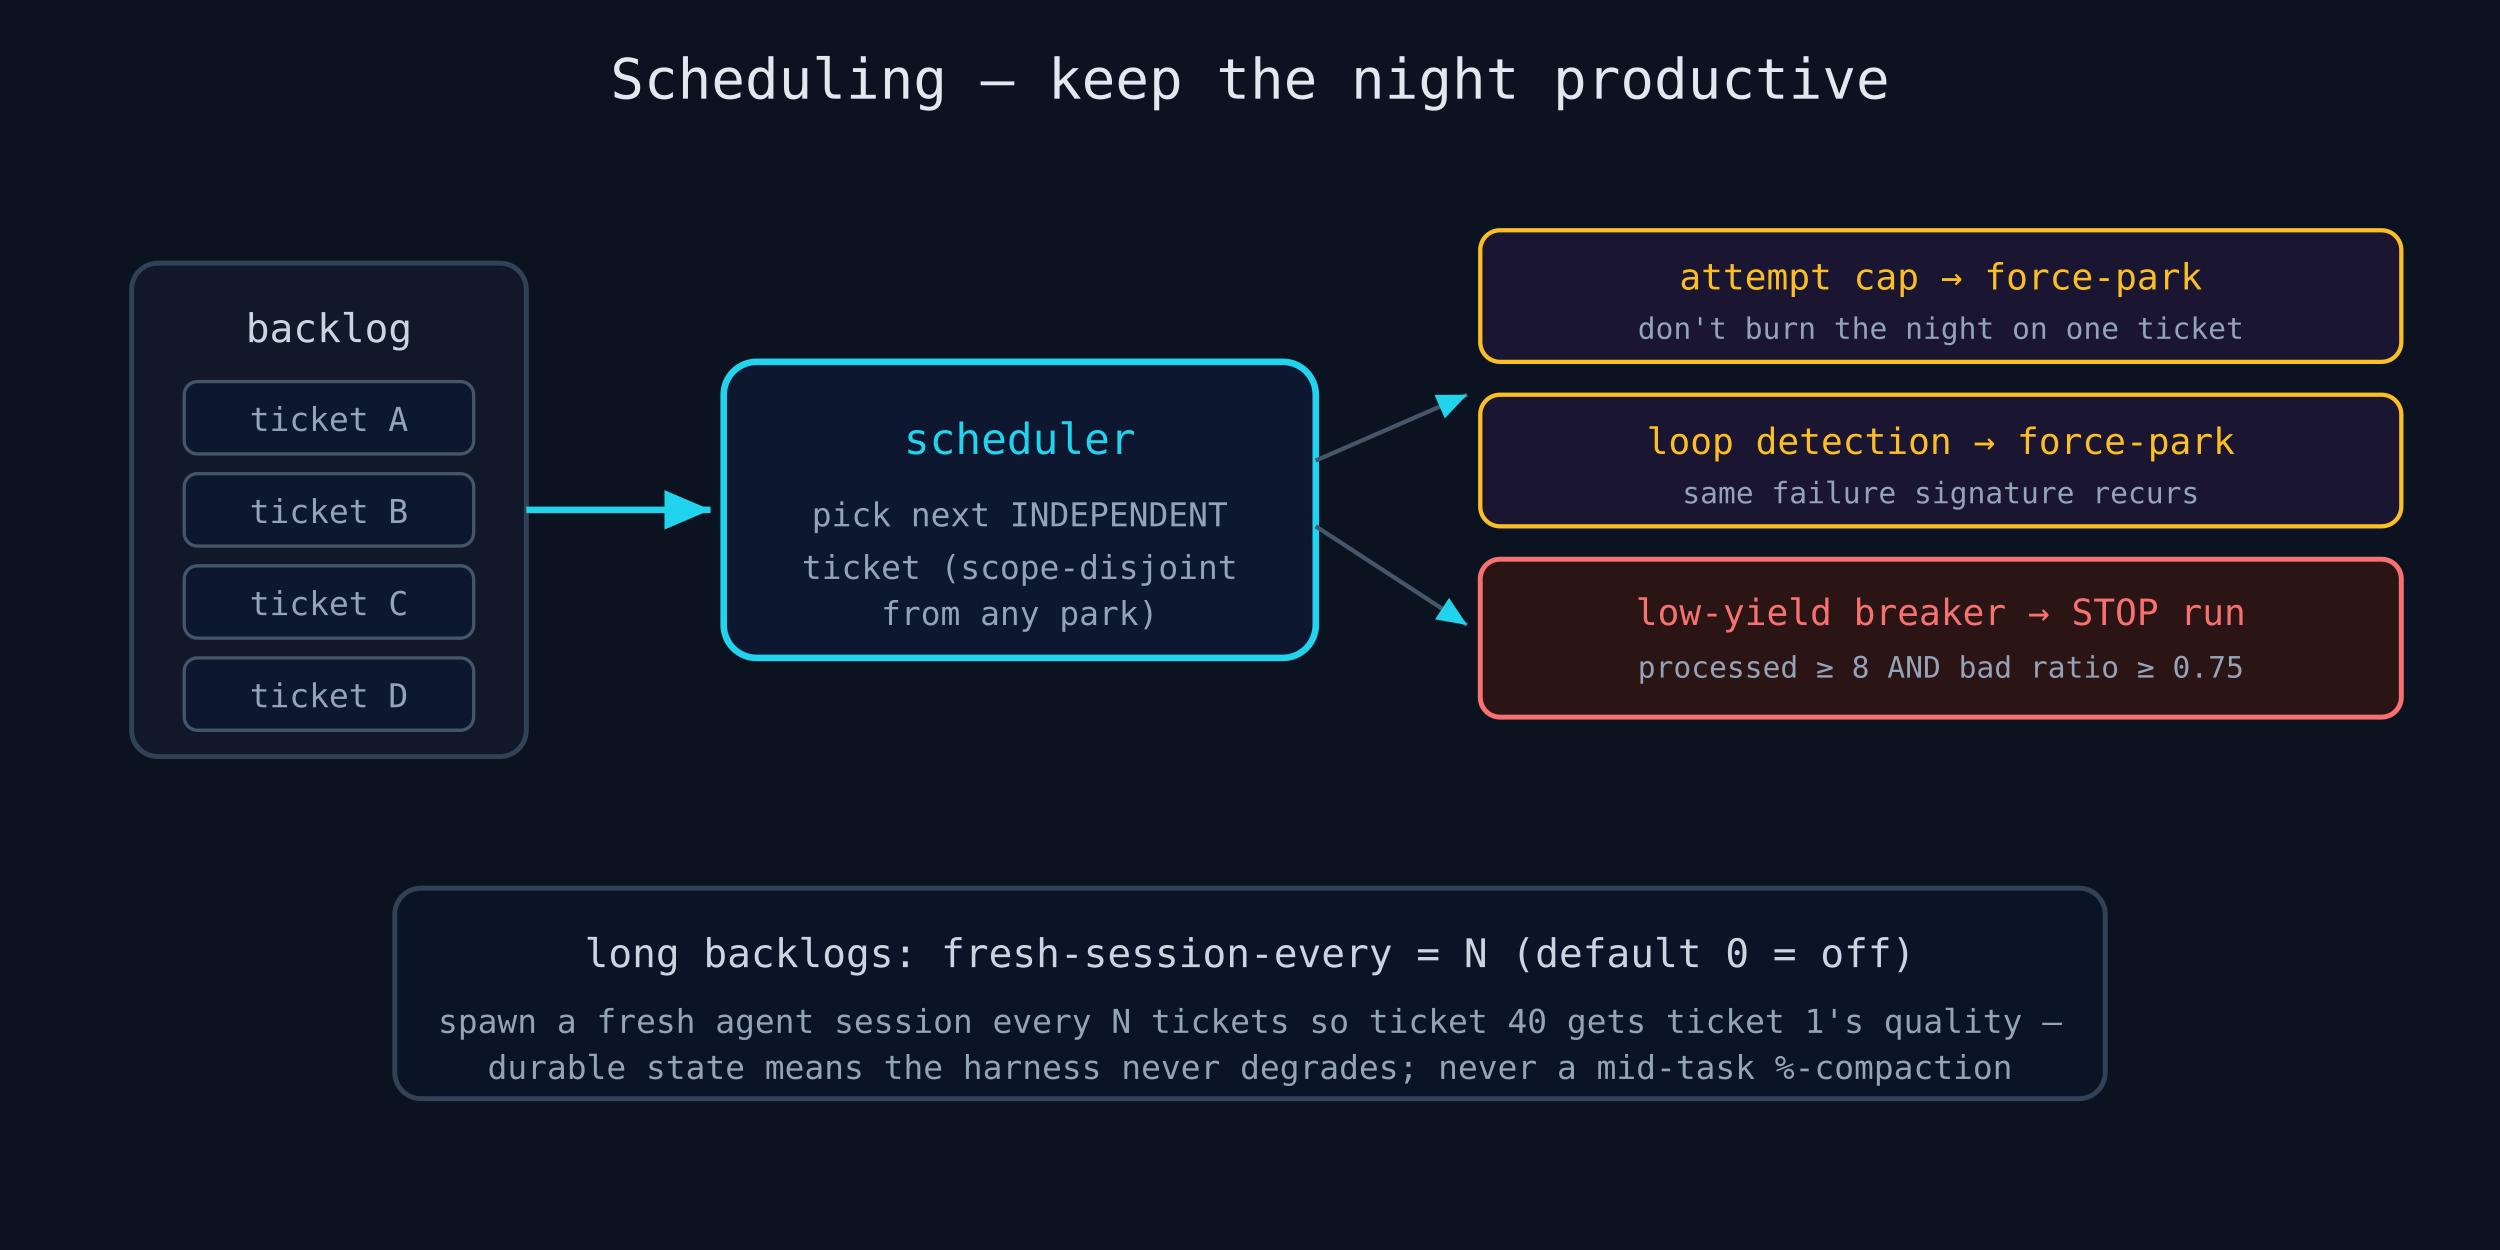
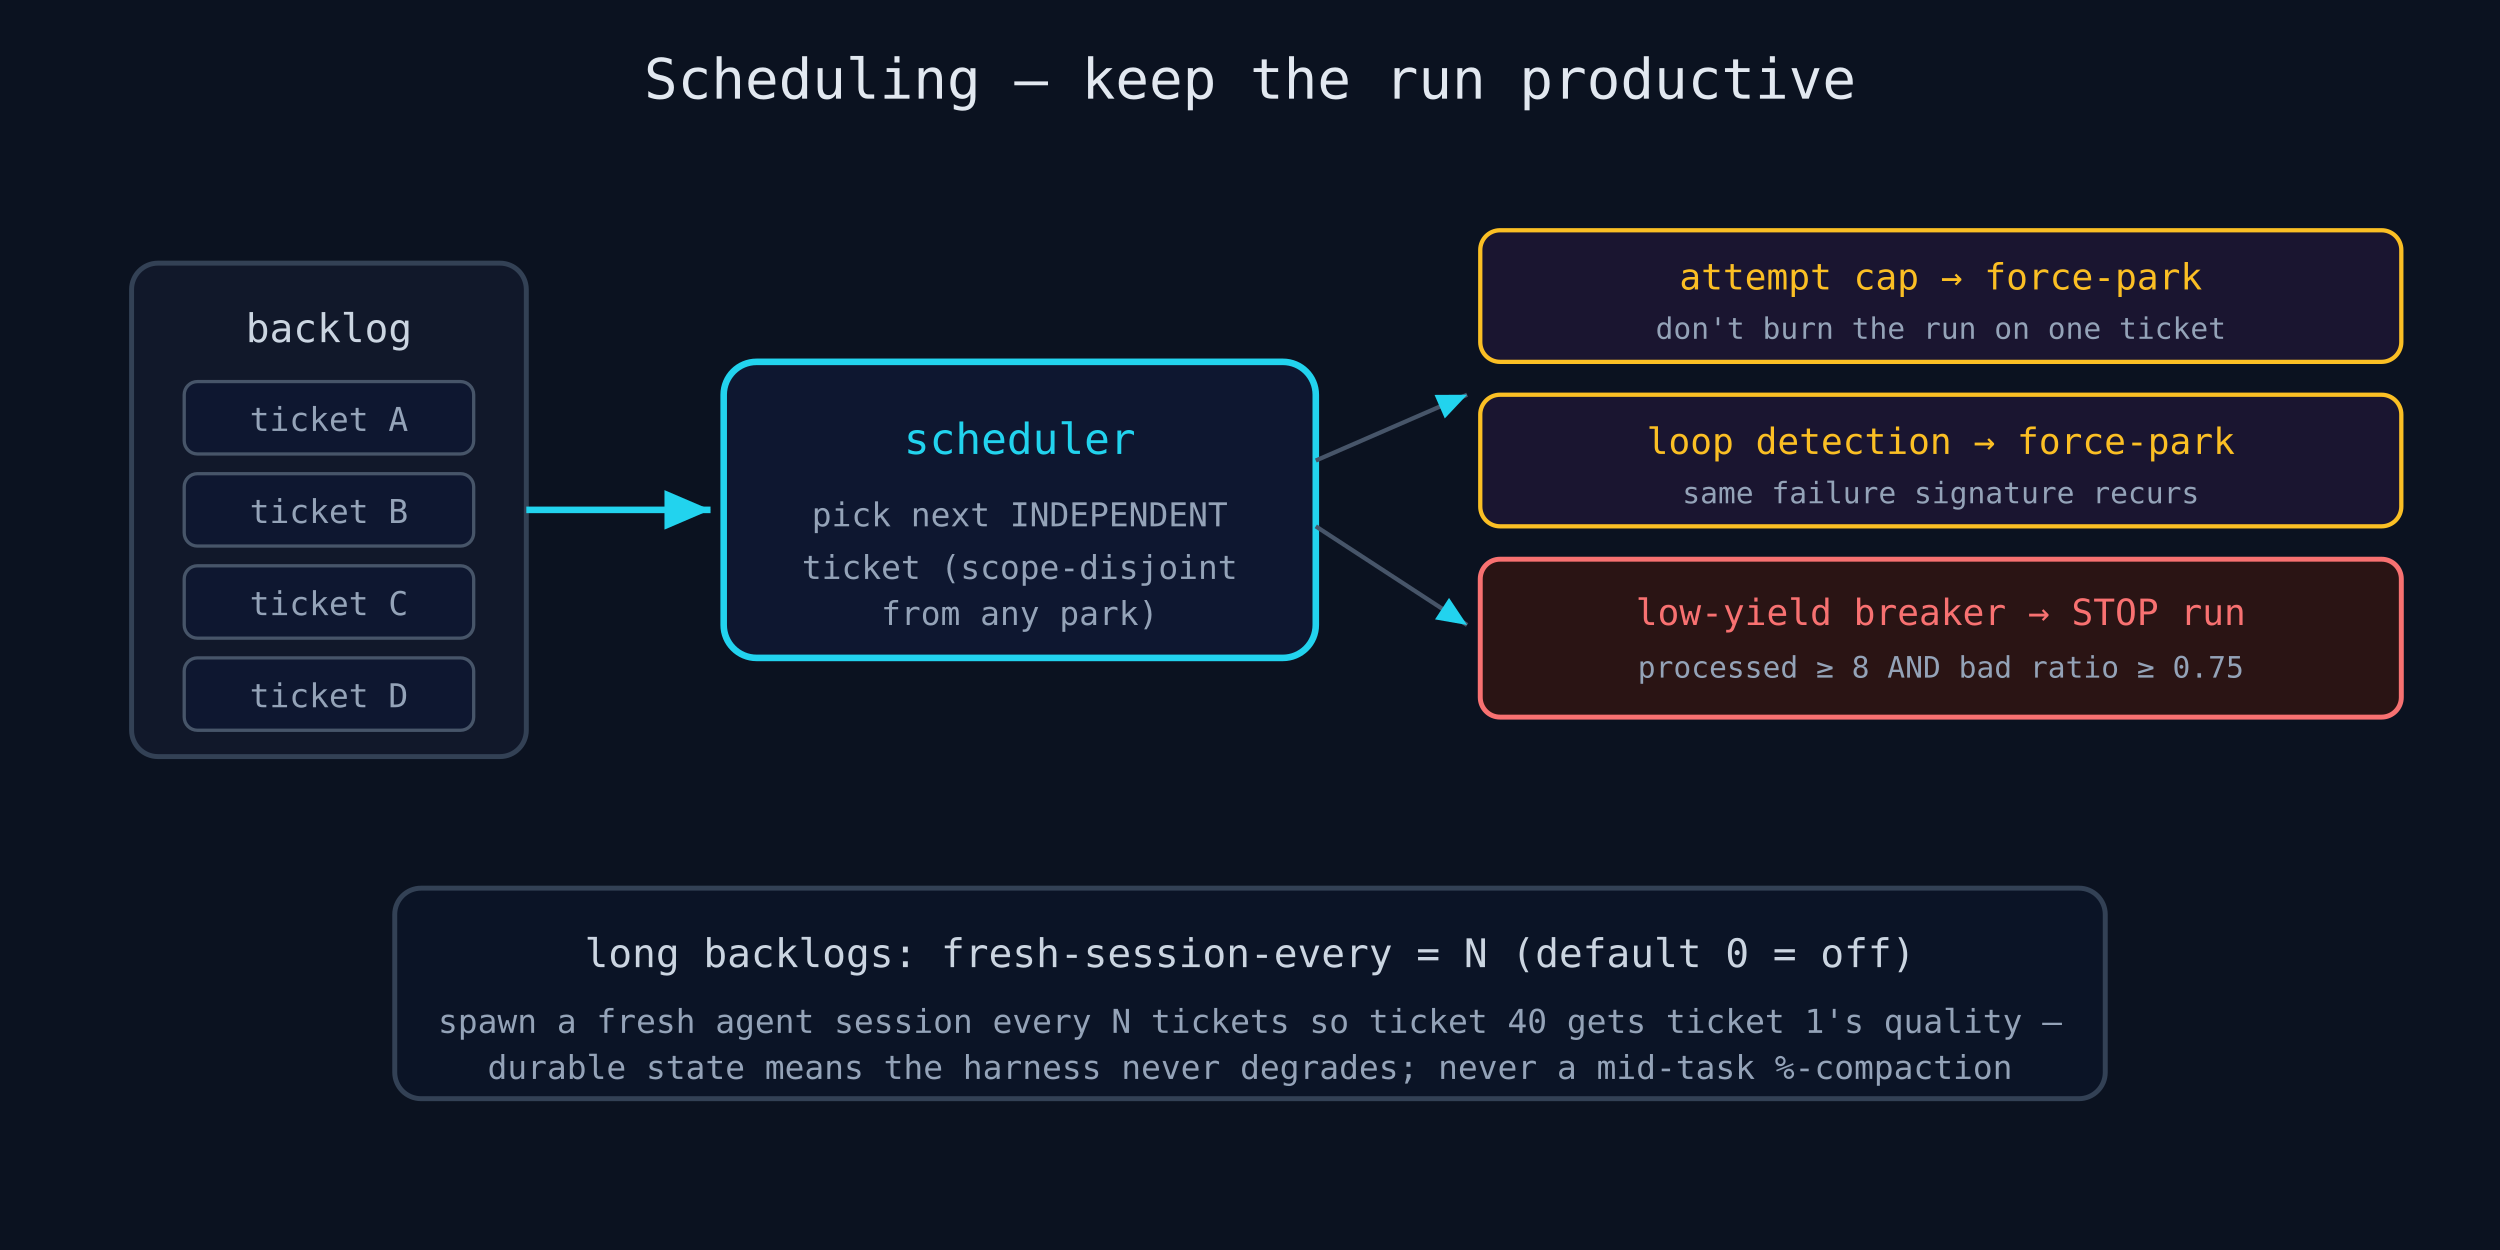
<svg xmlns="http://www.w3.org/2000/svg" viewBox="0 0 760 380" font-family="'JetBrains Mono', ui-monospace, monospace" role="img" aria-labelledby="t d">
  <rect width="760" height="380" fill="#0b1220" />
-   <text x="380" y="30" fill="#e2e8f0" font-size="17" text-anchor="middle">Scheduling — keep the night productive</text>
+   <text x="380" y="30" fill="#e2e8f0" font-size="17" text-anchor="middle">Scheduling — keep the run productive</text>
  <rect x="40" y="80" width="120" height="150" rx="8" fill="#11182a" stroke="#334155" stroke-width="1.5" />
  <text x="100" y="104" fill="#cbd5e1" font-size="12" text-anchor="middle">backlog</text>
  <rect x="56" y="116" width="88" height="22" rx="4" fill="#0e1730" stroke="#475569" />
  <text x="100" y="131" fill="#94a3b8" font-size="10" text-anchor="middle">ticket A</text>
  <rect x="56" y="144" width="88" height="22" rx="4" fill="#0e1730" stroke="#475569" />
  <text x="100" y="159" fill="#94a3b8" font-size="10" text-anchor="middle">ticket B</text>
  <rect x="56" y="172" width="88" height="22" rx="4" fill="#0e1730" stroke="#475569" />
  <text x="100" y="187" fill="#94a3b8" font-size="10" text-anchor="middle">ticket C</text>
  <rect x="56" y="200" width="88" height="22" rx="4" fill="#0e1730" stroke="#475569" />
  <text x="100" y="215" fill="#94a3b8" font-size="10" text-anchor="middle">ticket D</text>
  <defs>
    <marker id="c2" markerWidth="9" markerHeight="9" refX="7" refY="3" orient="auto">
      <path d="M0,0 L7,3 L0,6 Z" fill="#22d3ee" />
    </marker>
  </defs>
  <rect x="220" y="110" width="180" height="90" rx="10" fill="#0e1730" stroke="#22d3ee" stroke-width="2" />
  <text x="310" y="138" fill="#22d3ee" font-size="13" text-anchor="middle">scheduler</text>
  <text x="310" y="160" fill="#94a3b8" font-size="10" text-anchor="middle">pick next INDEPENDENT</text>
  <text x="310" y="176" fill="#94a3b8" font-size="10" text-anchor="middle">ticket (scope-disjoint</text>
  <text x="310" y="190" fill="#94a3b8" font-size="10" text-anchor="middle">from any park)</text>
  <line x1="160" y1="155" x2="216" y2="155" stroke="#22d3ee" stroke-width="2" marker-end="url(#c2)" />
  <rect x="450" y="70" width="280" height="40" rx="6" fill="#1a1530" stroke="#fbbf24" stroke-width="1.3" />
  <text x="590" y="88" fill="#fbbf24" font-size="11" text-anchor="middle">attempt cap → force-park</text>
-   <text x="590" y="103" fill="#94a3b8" font-size="9" text-anchor="middle">don't burn the night on one ticket</text>
+   <text x="590" y="103" fill="#94a3b8" font-size="9" text-anchor="middle">don't burn the run on one ticket</text>
  <rect x="450" y="120" width="280" height="40" rx="6" fill="#1a1530" stroke="#fbbf24" stroke-width="1.3" />
  <text x="590" y="138" fill="#fbbf24" font-size="11" text-anchor="middle">loop detection → force-park</text>
  <text x="590" y="153" fill="#94a3b8" font-size="9" text-anchor="middle">same failure signature recurs</text>
  <rect x="450" y="170" width="280" height="48" rx="6" fill="#2a1414" stroke="#f87171" stroke-width="1.5" />
  <text x="590" y="190" fill="#f87171" font-size="11" text-anchor="middle">low-yield breaker → STOP run</text>
  <text x="590" y="206" fill="#94a3b8" font-size="9" text-anchor="middle">processed ≥ 8 AND bad ratio ≥ 0.75</text>
  <line x1="400" y1="140" x2="446" y2="120" stroke="#475569" stroke-width="1.3" marker-end="url(#c2)" />
  <line x1="400" y1="160" x2="446" y2="190" stroke="#475569" stroke-width="1.3" marker-end="url(#c2)" />
  <rect x="120" y="270" width="520" height="64" rx="8" fill="#0b1426" stroke="#334155" stroke-width="1.5" />
  <text x="380" y="294" fill="#cbd5e1" font-size="12" text-anchor="middle">long backlogs: fresh-session-every = N (default 0 = off)</text>
  <text x="380" y="314" fill="#94a3b8" font-size="10" text-anchor="middle">spawn a fresh agent session every N tickets so ticket 40 gets ticket 1's quality —</text>
  <text x="380" y="328" fill="#94a3b8" font-size="10" text-anchor="middle">durable state means the harness never degrades; never a mid-task %-compaction</text>
</svg>
